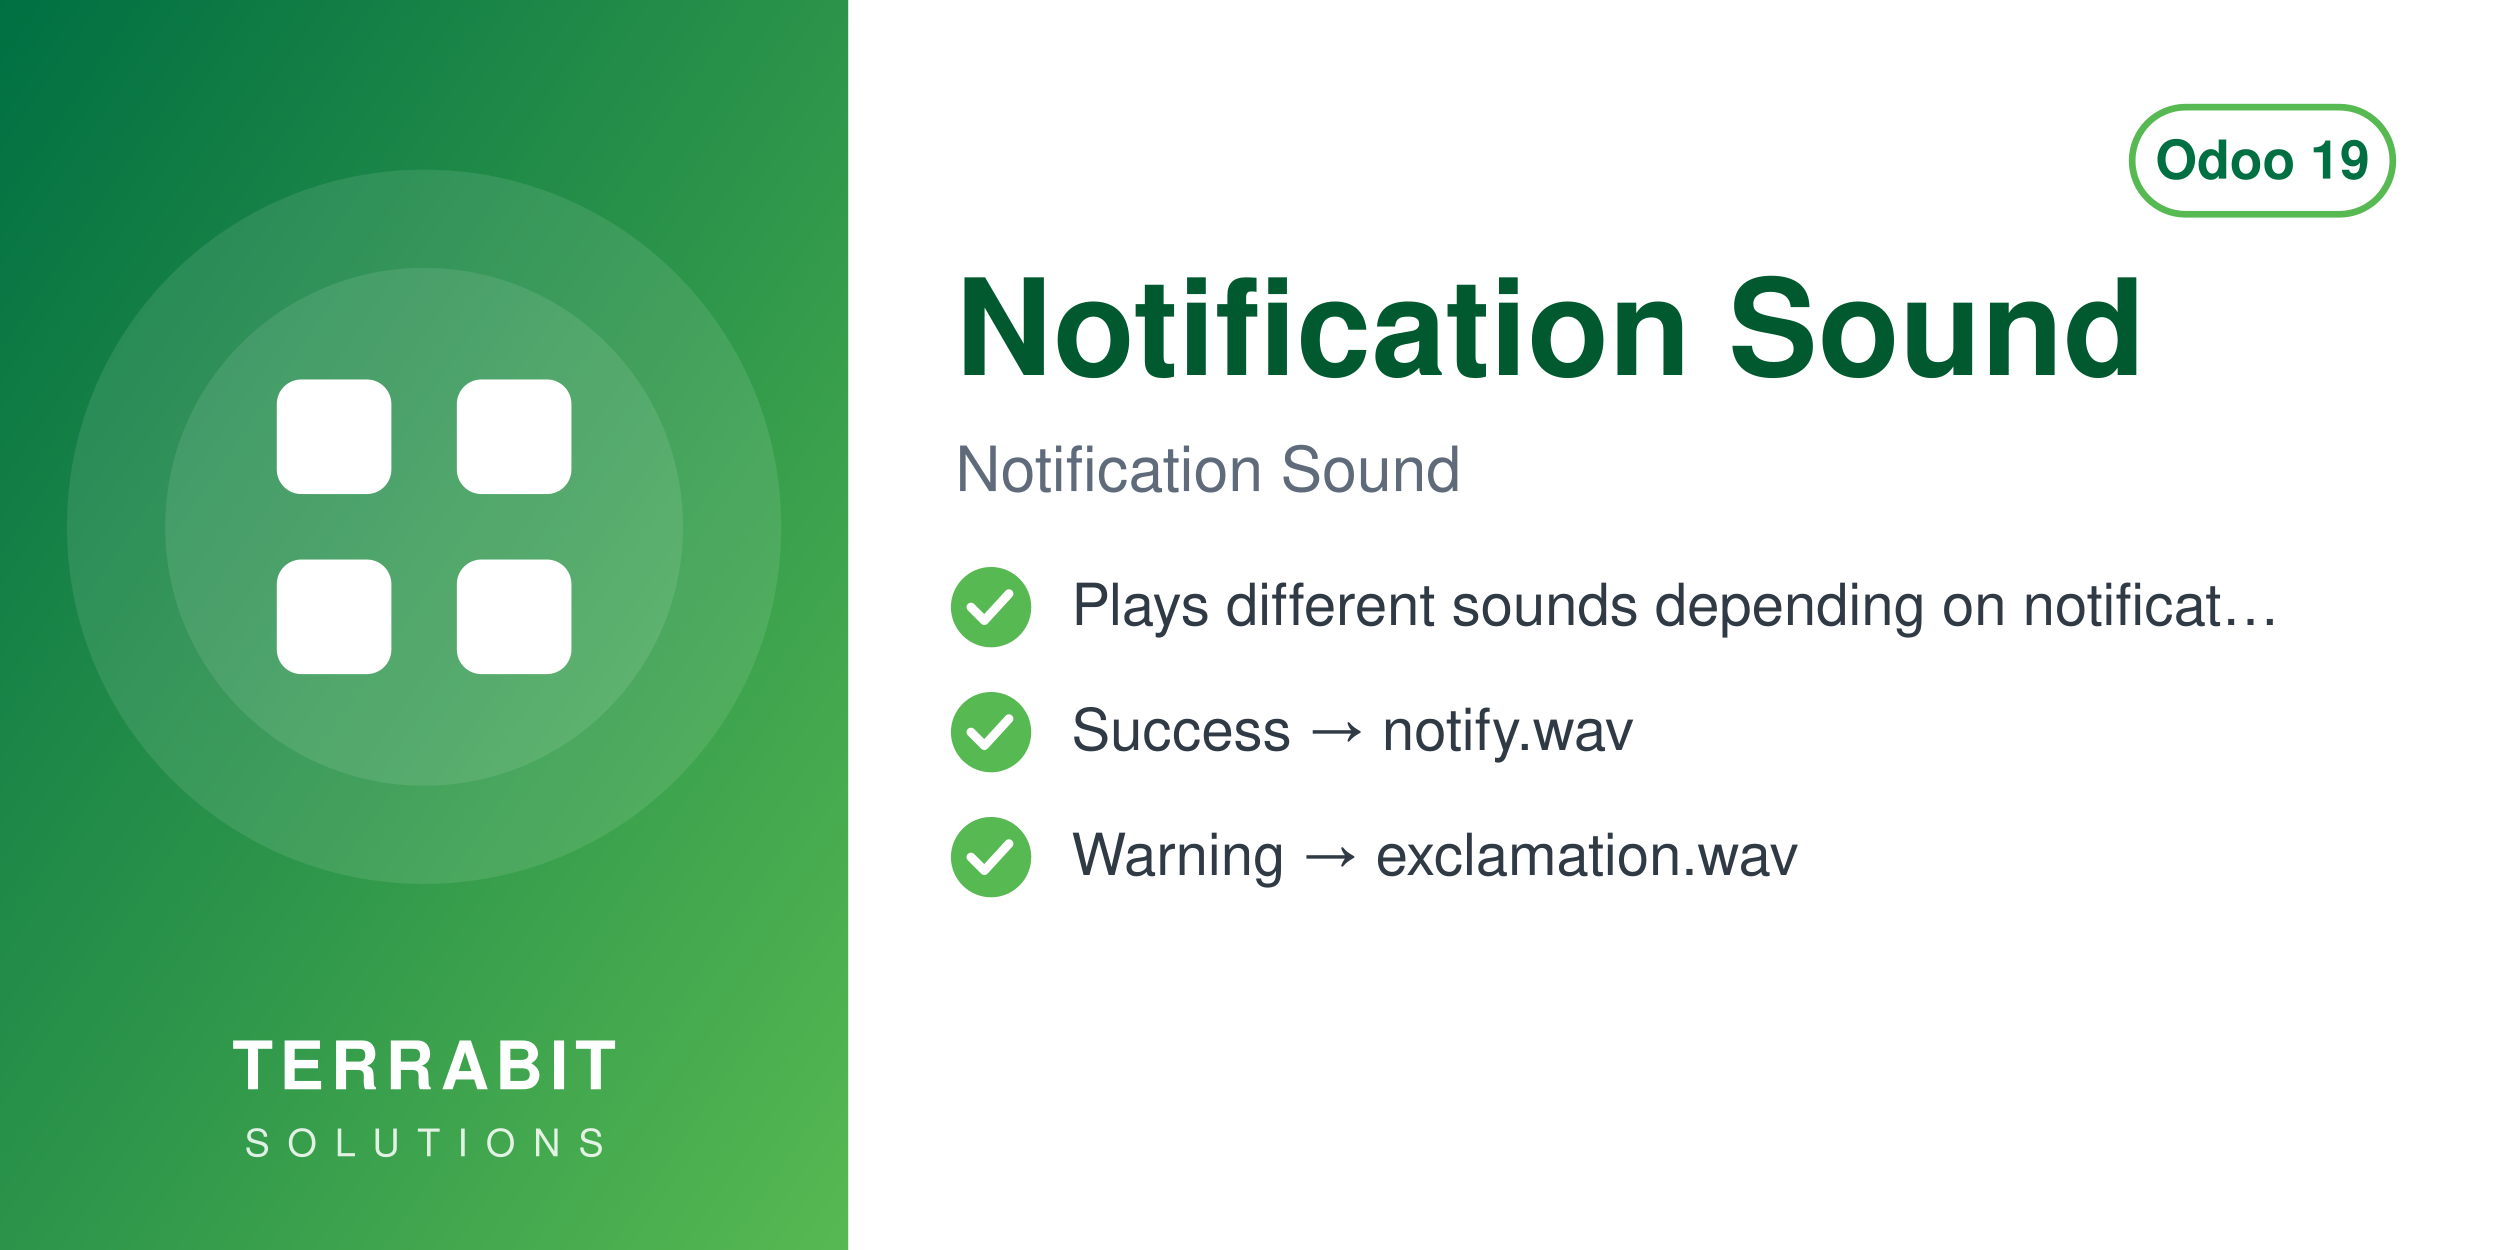
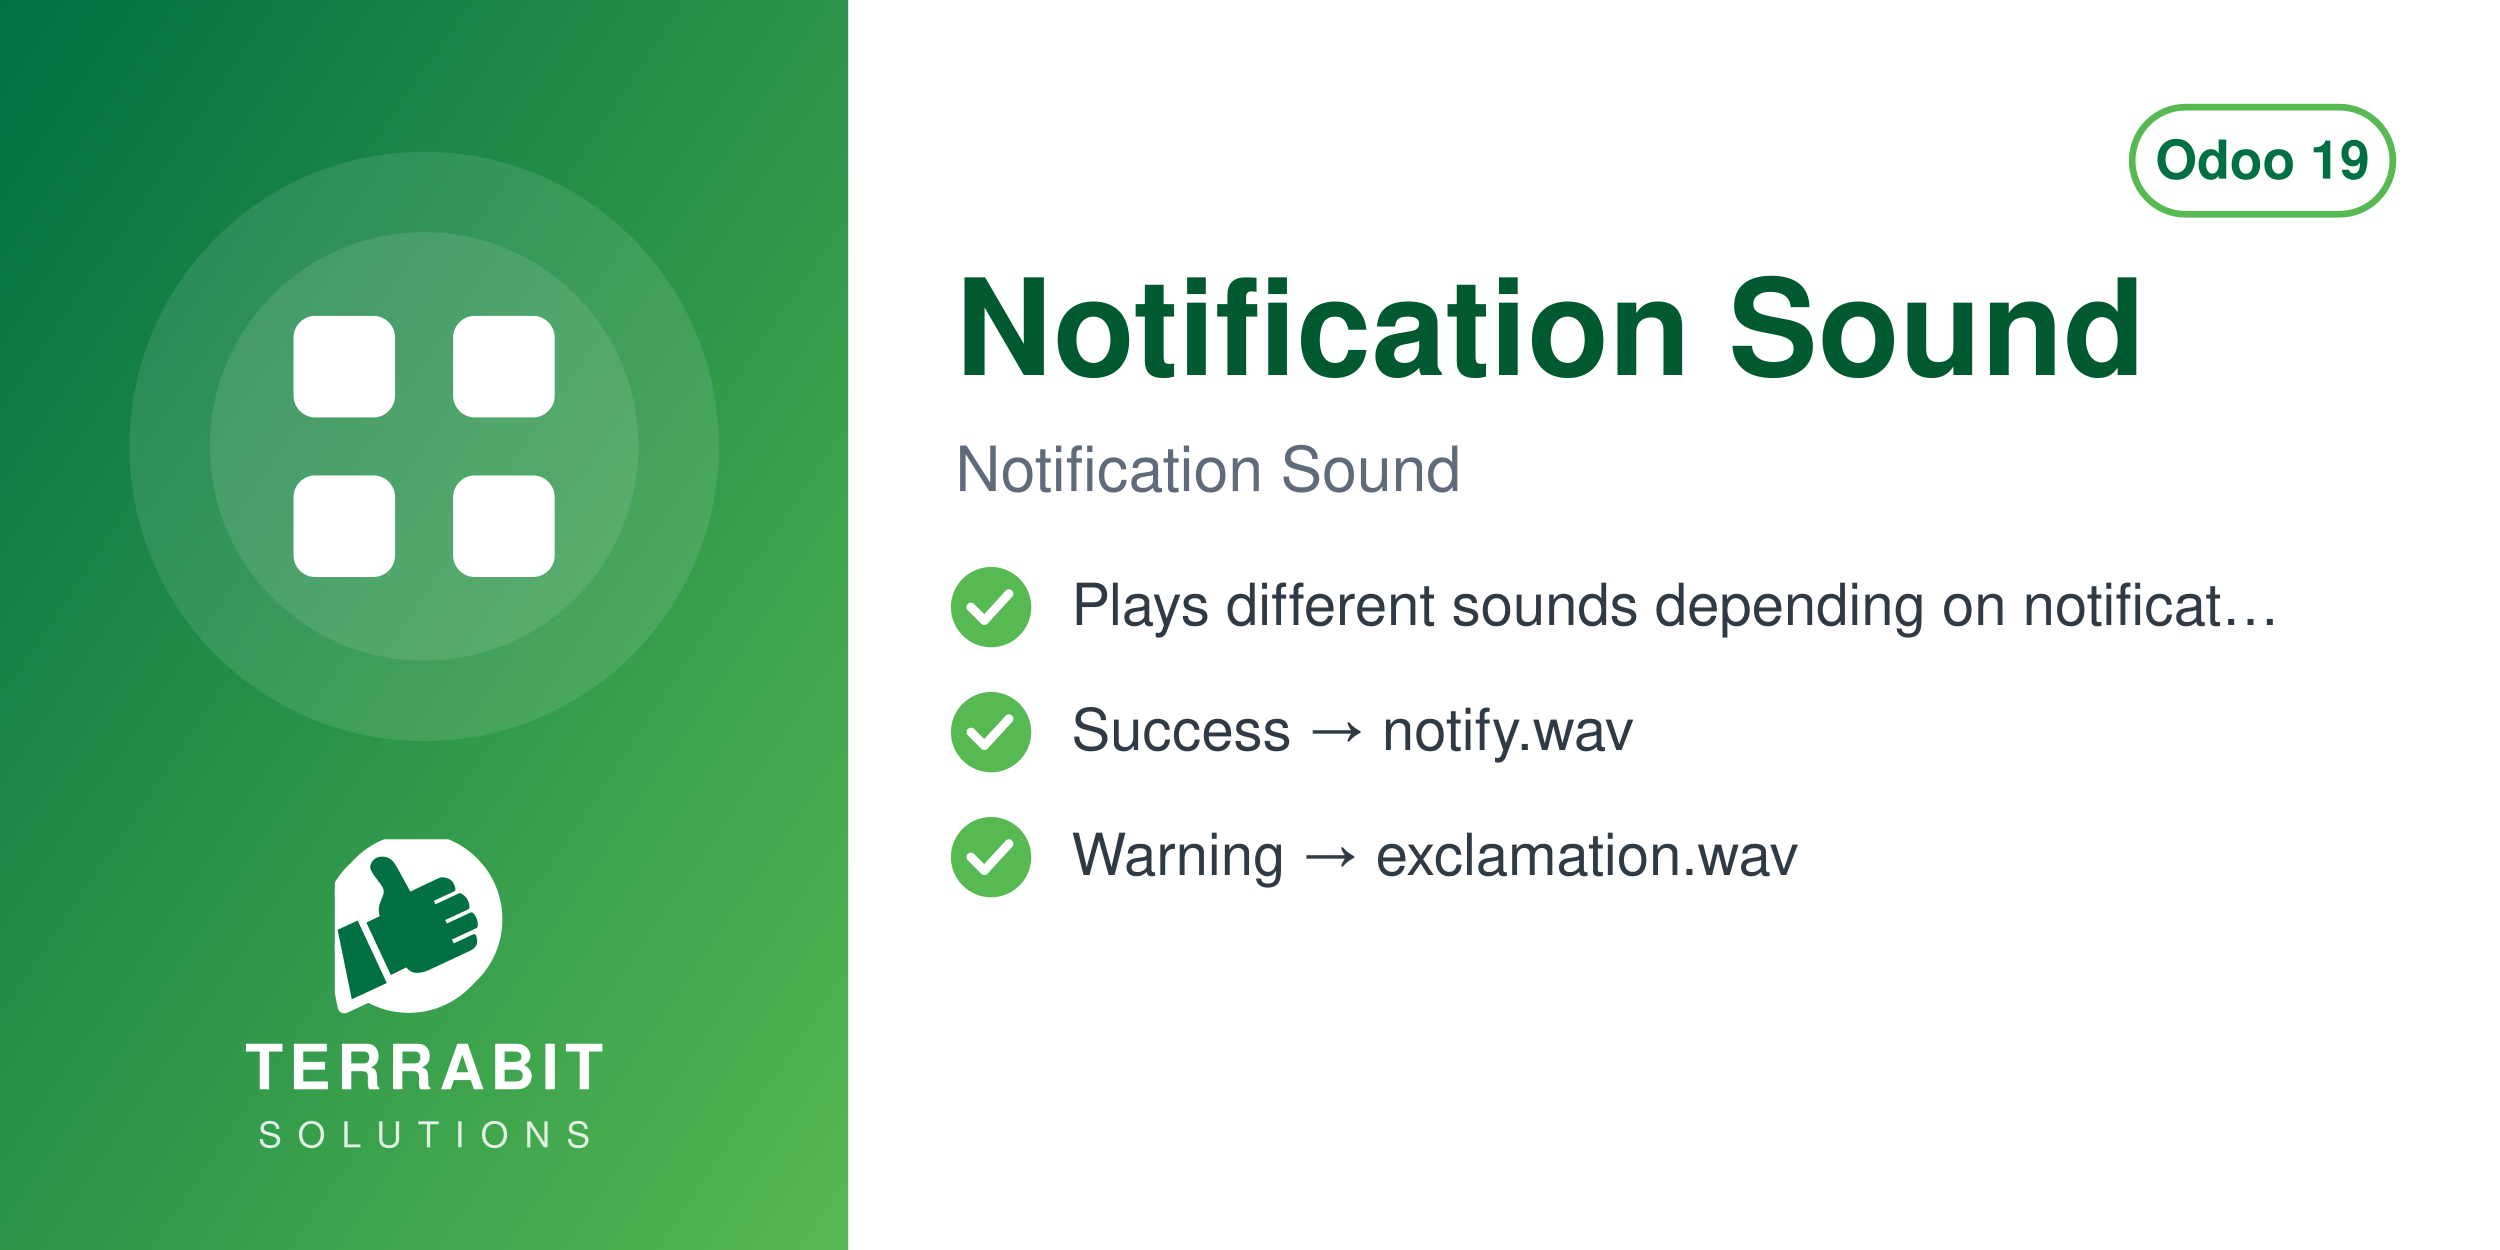
<svg xmlns="http://www.w3.org/2000/svg" width="560" height="280" viewBox="0 0 560 280">
  <defs>
    <linearGradient id="g" x1="0" y1="0" x2="1" y2="1">
      <stop offset="0" stop-color="#006F42" />
      <stop offset="1" stop-color="#57B952" />
    </linearGradient>
  </defs>
  <rect width="560" height="280" fill="#FFFFFF" />
  <rect width="190" height="280" fill="url(#g)" />
-   <circle cx="95.0" cy="118" r="80" fill="white" opacity="0.10" />
-   <circle cx="95.0" cy="118" r="58" fill="white" opacity="0.10" />
-   <svg x="51.0" y="74.0" width="88" height="88" viewBox="0 0 24 24">
+   <circle cx="95.0" cy="100" r="66" fill="white" opacity="0.10" />
+   <circle cx="95.0" cy="100" r="48" fill="white" opacity="0.10" />
+   <svg x="56.0" y="61.0" width="78" height="78" viewBox="0 0 24 24">
    <g fill="white" stroke="none">
      <rect x="3" y="3" width="7" height="7" rx="1.5" />
      <rect x="14" y="3" width="7" height="7" rx="1.5" />
      <rect x="3" y="14" width="7" height="7" rx="1.5" />
      <rect x="14" y="14" width="7" height="7" rx="1.5" />
    </g>
  </svg>
-   <text x="95.0" y="244" text-anchor="middle" font-family="Helvetica,Arial,sans-serif" font-size="15" font-weight="800" letter-spacing="1.5" fill="white">TERRABIT</text>
-   <text x="95.0" y="259" text-anchor="middle" font-family="Helvetica,Arial,sans-serif" font-size="8.5" font-weight="500" letter-spacing="4" fill="white" opacity="0.85">SOLUTIONS</text>
+   <svg x="75.0" y="188" width="40" height="40" viewBox="4150 2350 3900 3800" preserveAspectRatio="xMidYMid meet">
+     <path fill="#FFFFFF" d="M7338.82 5241.89c-336.4,511.49 -915.39,849.23 -1573.35,849.23 -318.43,0 -618.3,-79.19 -881.23,-218.8l-465.06 216.37c-72.83,33.95 -159.37,2.44 -193.35,-70.37 -5.59,-12.01 -9.4,-24.39 -11.54,-36.85l-247.52 -1217.33c-54.07,-175.41 -83.21,-361.76 -83.21,-554.92 0,-657.98 337.78,-1237 849.31,-1573.39 -400.37,339.2 -654.6,845.59 -654.6,1411.43 0,184.82 27.28,368.48 81.7,545.13l0.48 1.54 247.97 1219.53 0.08 0.48c1.71,9.89 4.72,19.5 8.96,28.59 26.29,56.38 93.5,80.75 149.87,54.52l479.82 -223.25 14.39 7.64c267.26,141.92 563.34,214.99 865.9,214.99 565.81,0 1072.18,-254.2 1411.38,-654.54z" />
+     <path fill="#FFFFFF" d="M5927.44 2165.35c1039.34,0 1881.91,842.57 1881.91,1881.91 0,1039.34 -842.57,1881.89 -1881.91,1881.89 -318.43,0 -618.33,-79.2 -881.24,-218.81l-465.06 216.38c-72.81,33.95 -159.37,2.44 -193.34,-70.36 -5.59,-12.01 -9.41,-24.4 -11.55,-36.86l-247.56 -1217.47c-54.04,-175.36 -83.16,-361.66 -83.16,-554.76 0,-1039.34 842.56,-1881.91 1881.9,-1881.91z" />
+     <path fill="#006F42" d="M4648.32 4073.59l636.59 1365.17 -765.09 355.96 -308.63 -1517.87 437.13 -203.26zm725.61 1192.32l336.75 -167.88c105.65,140.85 282.69,170.72 576.82,18.8l819.92 -382.33c181.4,-90.13 164.26,-214.57 130.07,-328.43 -4.28,-14.25 -13.68,-24.81 -27.34,-30.7 -13.67,-5.89 -27.61,-5.11 -41.09,1.18l-422.32 196.93 -39.04 -83.72 538.07 -250.91c16.64,-7.76 24.7,-27.69 25.58,-46.04 6.48,-134.33 -44.36,-230.89 -105.84,-285.23 -15.2,-13.44 -35.71,-15.59 -54.12,-7l-513.92 239.64 -35.6 -76.34 506.31 -236.1c17.69,-8.25 22.52,-36.93 21.83,-56.45 -4.1,-117.31 -67.62,-232.74 -187.72,-290.66 -13.94,-6.72 -28.64,-6.36 -42.69,0.19l-511.21 238.38 -35.37 -75.86 448.98 -209.36c20.44,-9.53 25.81,-42.28 21.02,-64.32 -41.02,-189.07 -167.92,-247.8 -318.14,-237.87 -29.39,1.94 -589.86,273.16 -665.95,310.54l-281.84 -513.57c-59.06,-93.13 -112.7,-221.7 -276.47,-245.13 -211.24,-30.22 -291.56,94.38 -316.89,203.13 -25.32,108.75 223.84,365.99 276.05,473.69 85.52,184.27 -161.86,318.11 -68.41,617.99l-292.54 139.94 535.09 1147.51z" />
+   </svg>
+   <text x="95.0" y="244" text-anchor="middle" font-family="Helvetica,Arial,sans-serif" font-size="14" font-weight="800" letter-spacing="1.4" fill="white">TERRABIT</text>
+   <text x="95.0" y="257" text-anchor="middle" font-family="Helvetica,Arial,sans-serif" font-size="8" font-weight="500" letter-spacing="3.6" fill="white" opacity="0.85">SOLUTIONS</text>
  <g>
    <rect x="477.6" y="24" width="58.4" height="24" rx="12" fill="none" stroke="#57B952" stroke-width="1.5" />
    <text x="506.8" y="40" text-anchor="middle" font-family="Helvetica,Arial,sans-serif" font-size="12" font-weight="700" fill="#006F42">Odoo 19</text>
  </g>
  <text x="214" y="84" font-family="Helvetica,Arial,sans-serif" font-size="30" font-weight="700" fill="#00592F">Notification Sound</text>
  <text x="214" y="110" font-family="Helvetica,Arial,sans-serif" font-size="14" fill="#5F6B7A">Notification Sound</text>
  <circle cx="222" cy="136" r="9" fill="#57B952" />
  <path d="M217.5 136 l3 3 l5.5 -6" fill="none" stroke="white" stroke-width="2" stroke-linecap="round" stroke-linejoin="round" />
  <text x="240" y="140" font-family="Helvetica,Arial,sans-serif" font-size="13" fill="#2F3A45">Plays different sounds depending on notificat…</text>
  <circle cx="222" cy="164" r="9" fill="#57B952" />
  <path d="M217.5 164 l3 3 l5.5 -6" fill="none" stroke="white" stroke-width="2" stroke-linecap="round" stroke-linejoin="round" />
  <text x="240" y="168" font-family="Helvetica,Arial,sans-serif" font-size="13" fill="#2F3A45">Success → notify.wav</text>
  <circle cx="222" cy="192" r="9" fill="#57B952" />
  <path d="M217.5 192 l3 3 l5.5 -6" fill="none" stroke="white" stroke-width="2" stroke-linecap="round" stroke-linejoin="round" />
  <text x="240" y="196" font-family="Helvetica,Arial,sans-serif" font-size="13" fill="#2F3A45">Warning → exclamation.wav</text>
</svg>
